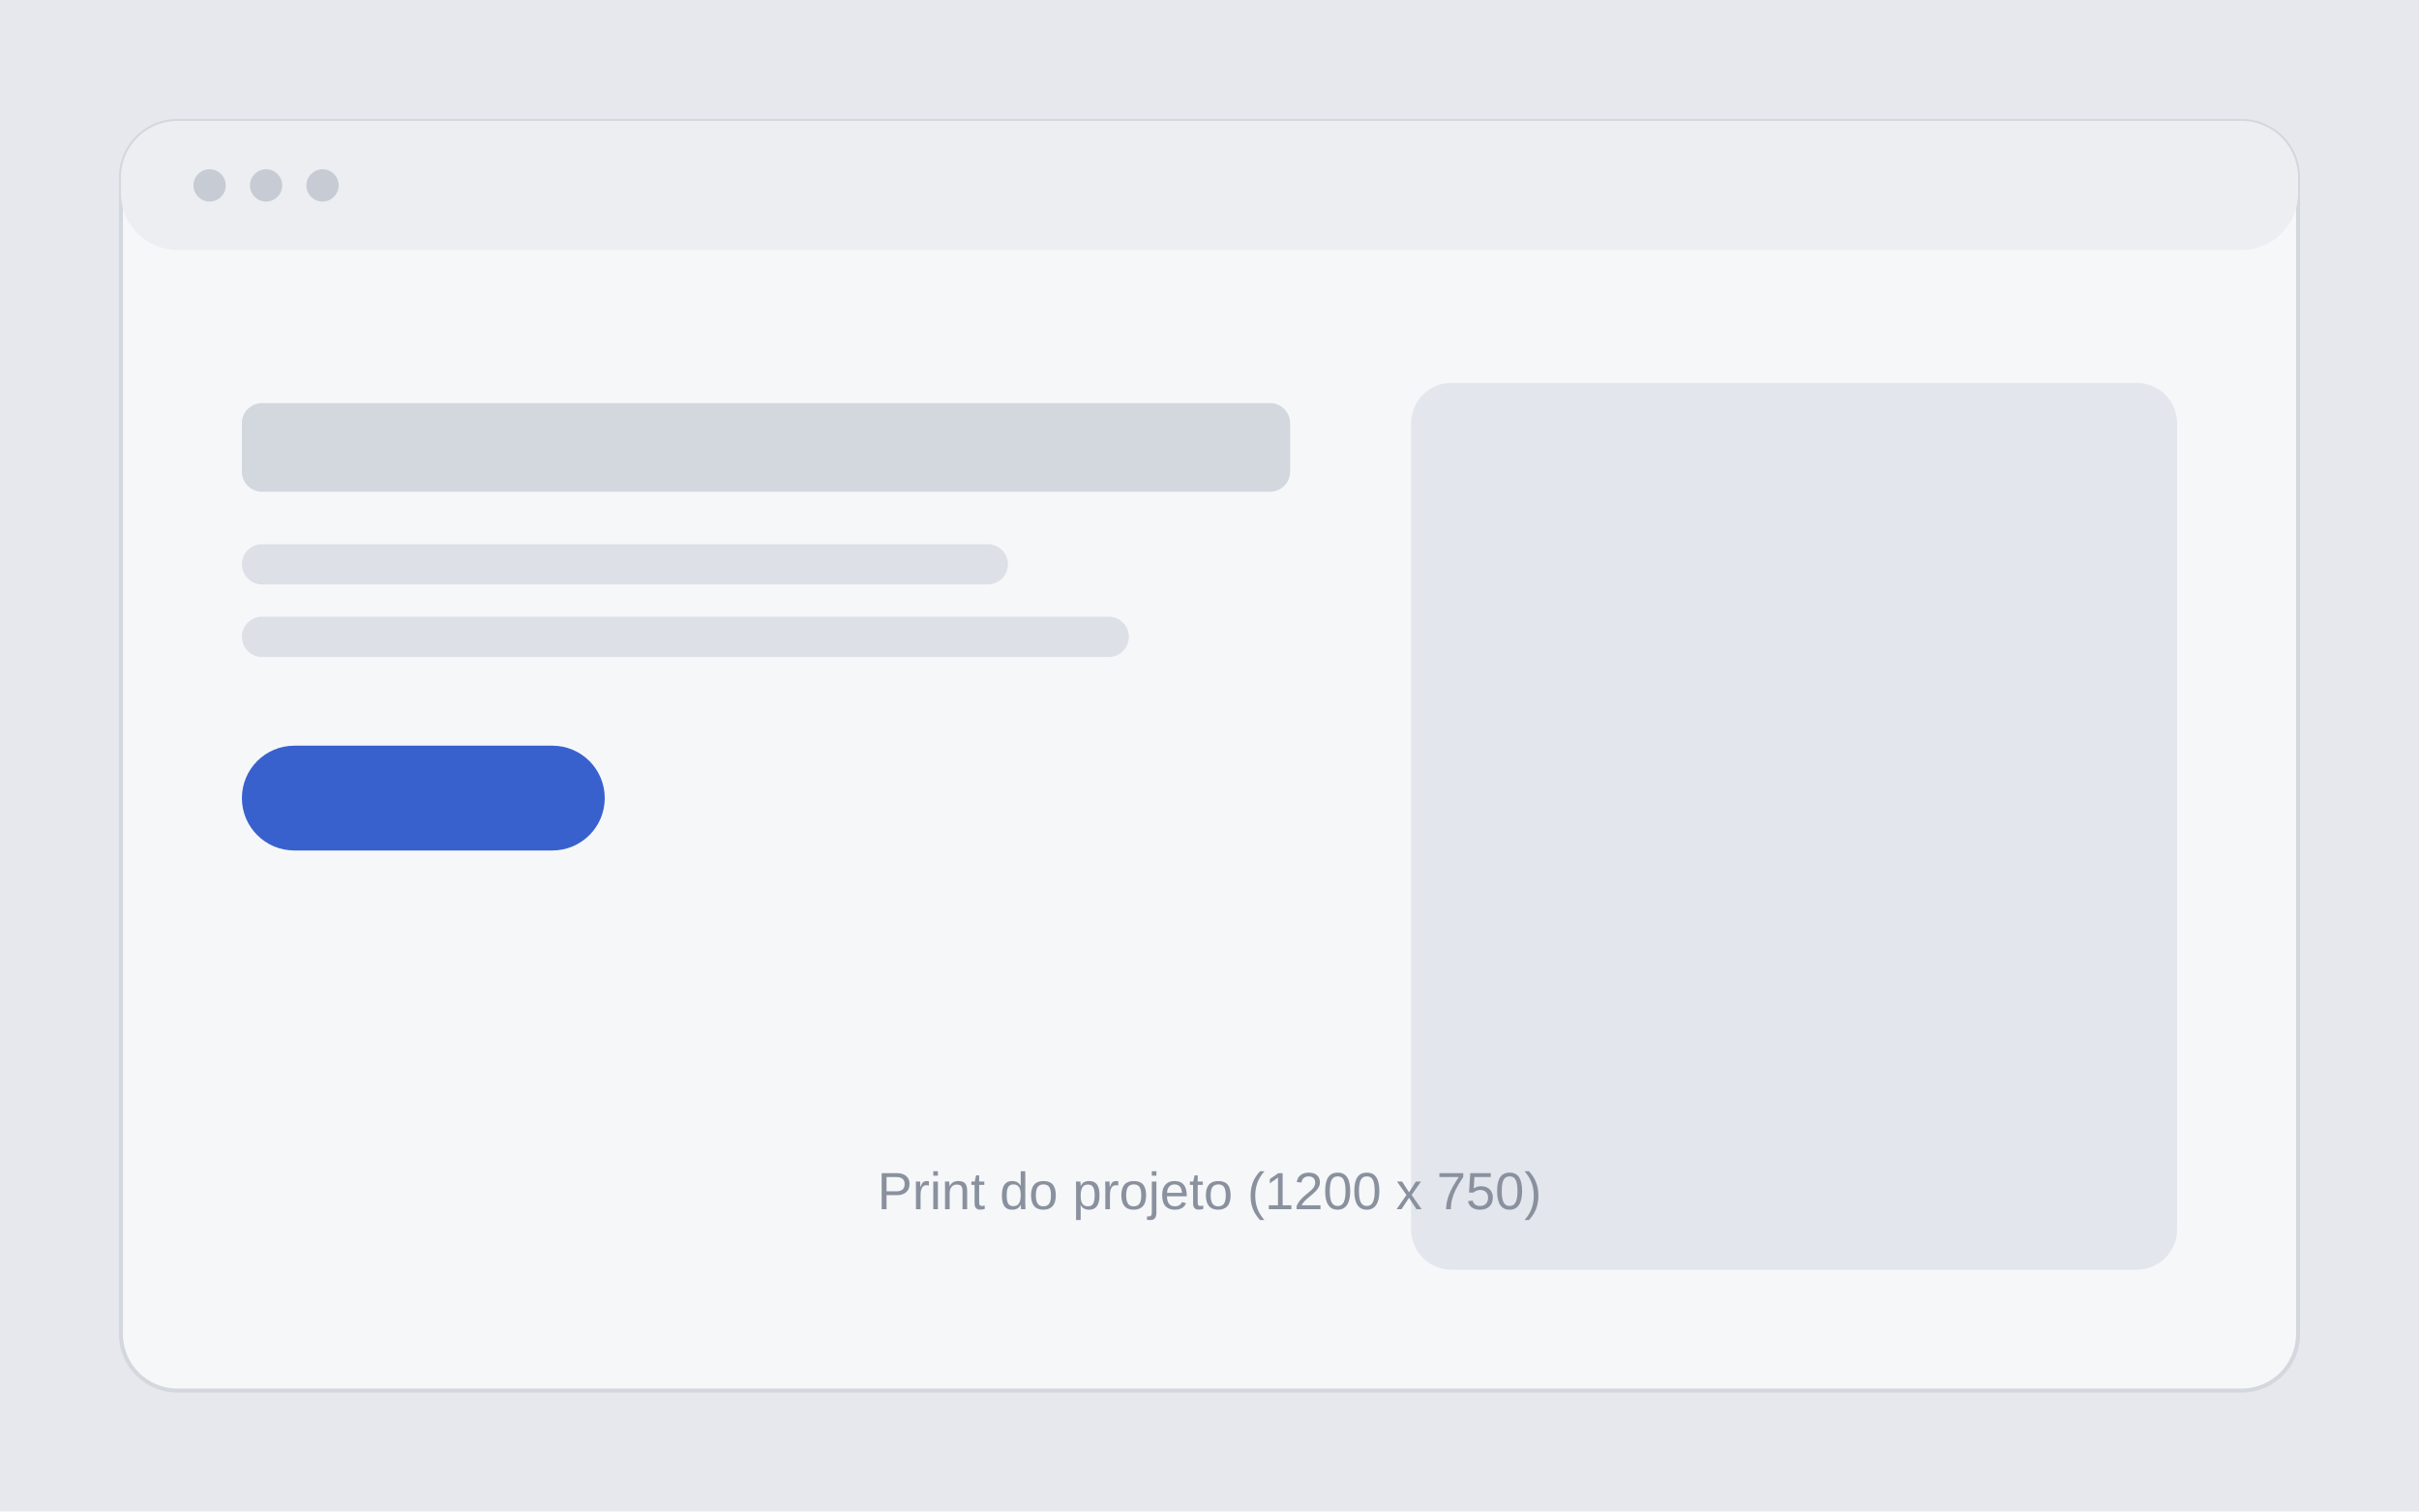
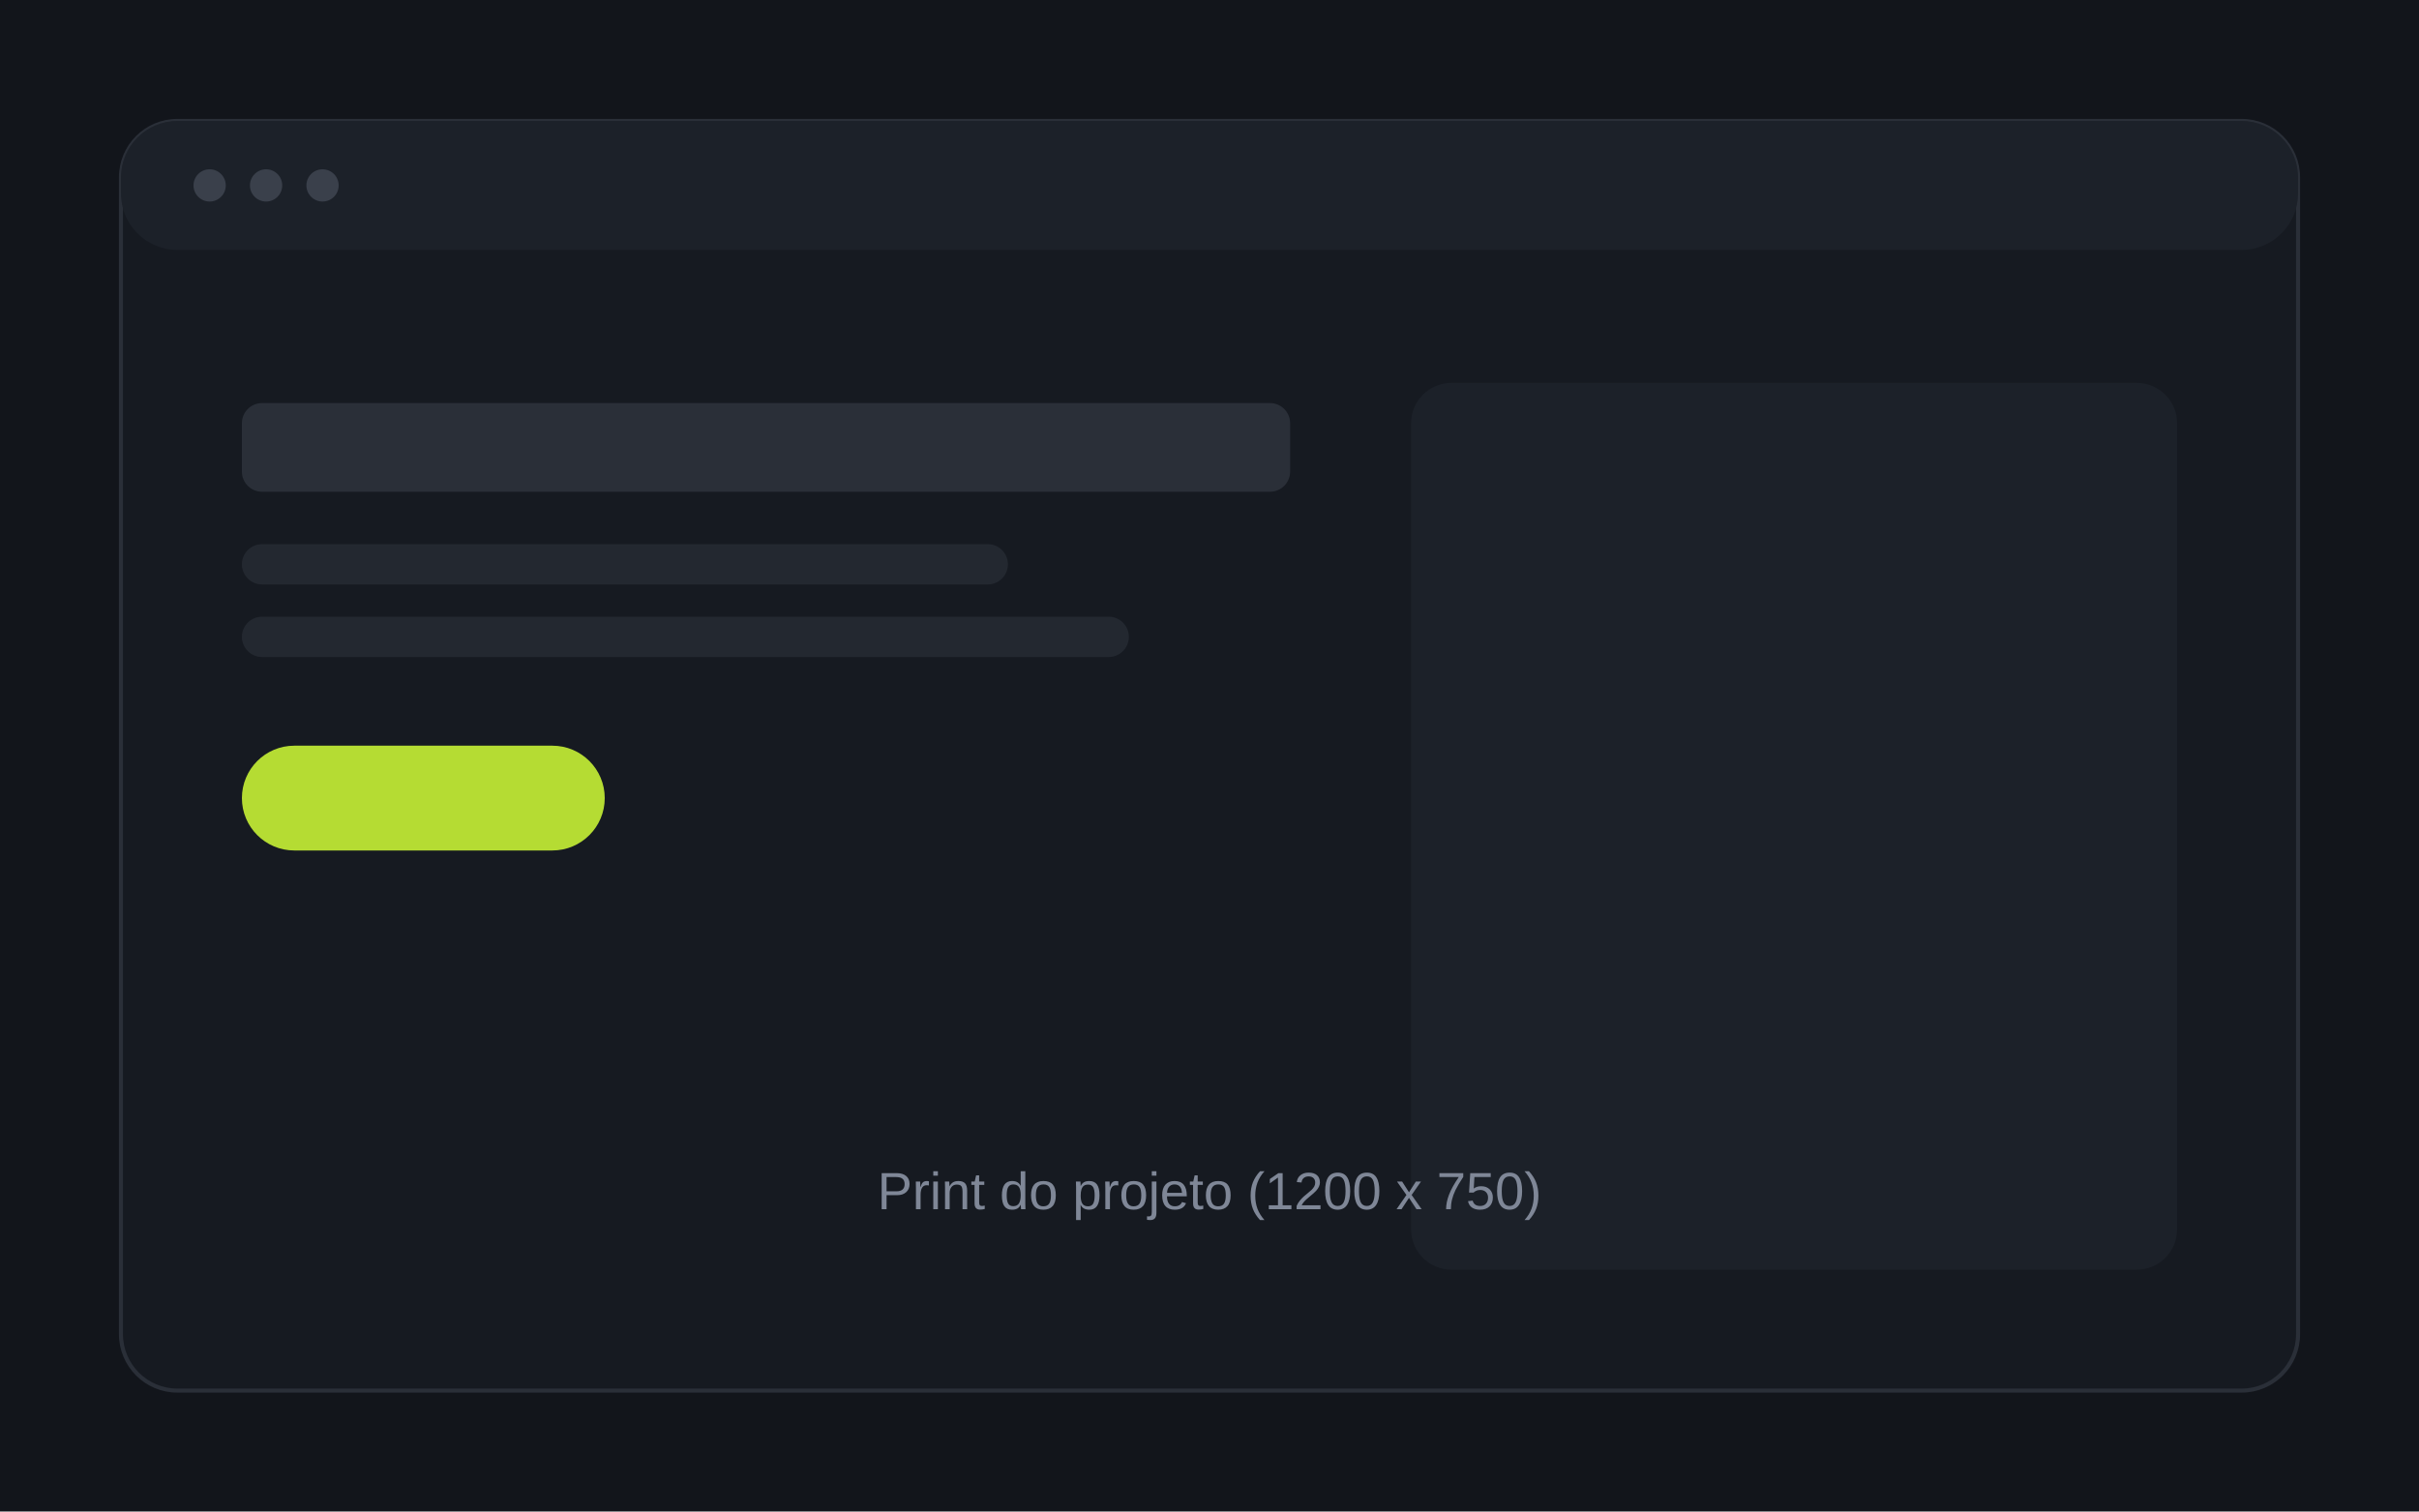
<svg xmlns="http://www.w3.org/2000/svg" viewBox="0 0 1200 750">
-   <rect width="1200" height="750" fill="#e6e8ed" />
-   <rect x="60" y="60" width="1080" height="630" rx="28" fill="#f6f7f9" stroke="#d3d7de" stroke-width="2" />
-   <rect x="60" y="60" width="1080" height="64" rx="28" fill="#eceef2" />
-   <circle cx="104" cy="92" r="8" fill="#c6cbd4" />
-   <circle cx="132" cy="92" r="8" fill="#c6cbd4" />
-   <circle cx="160" cy="92" r="8" fill="#c6cbd4" />
-   <rect x="120" y="200" width="520" height="44" rx="10" fill="#d3d7de" />
-   <rect x="120" y="270" width="380" height="20" rx="10" fill="#dde0e6" />
-   <rect x="120" y="306" width="440" height="20" rx="10" fill="#dde0e6" />
-   <rect x="120" y="370" width="180" height="52" rx="26" fill="#1747c7" opacity=".85" />
-   <rect x="700" y="190" width="380" height="440" rx="20" fill="#e3e6ec" />
-   <text x="600" y="600" text-anchor="middle" font-family="Arial, sans-serif" font-size="26" fill="#8a919e">Print do projeto (1200 x 750)</text>
+   <rect width="1200" height="750" fill="#12151b" />
+   <rect x="60" y="60" width="1080" height="630" rx="28" fill="#161a21" stroke="#2a2f38" stroke-width="2" />
+   <rect x="60" y="60" width="1080" height="64" rx="28" fill="#1c2129" />
+   <circle cx="104" cy="92" r="8" fill="#3a404b" />
+   <circle cx="132" cy="92" r="8" fill="#3a404b" />
+   <circle cx="160" cy="92" r="8" fill="#3a404b" />
+   <rect x="120" y="200" width="520" height="44" rx="10" fill="#2a2f38" />
+   <rect x="120" y="270" width="380" height="20" rx="10" fill="#232830" />
+   <rect x="120" y="306" width="440" height="20" rx="10" fill="#232830" />
+   <rect x="120" y="370" width="180" height="52" rx="26" fill="#c6f135" opacity=".9" />
+   <rect x="700" y="190" width="380" height="440" rx="20" fill="#1c2129" />
+   <text x="600" y="600" text-anchor="middle" font-family="Arial, sans-serif" font-size="26" fill="#7f8797">Print do projeto (1200 x 750)</text>
</svg>
